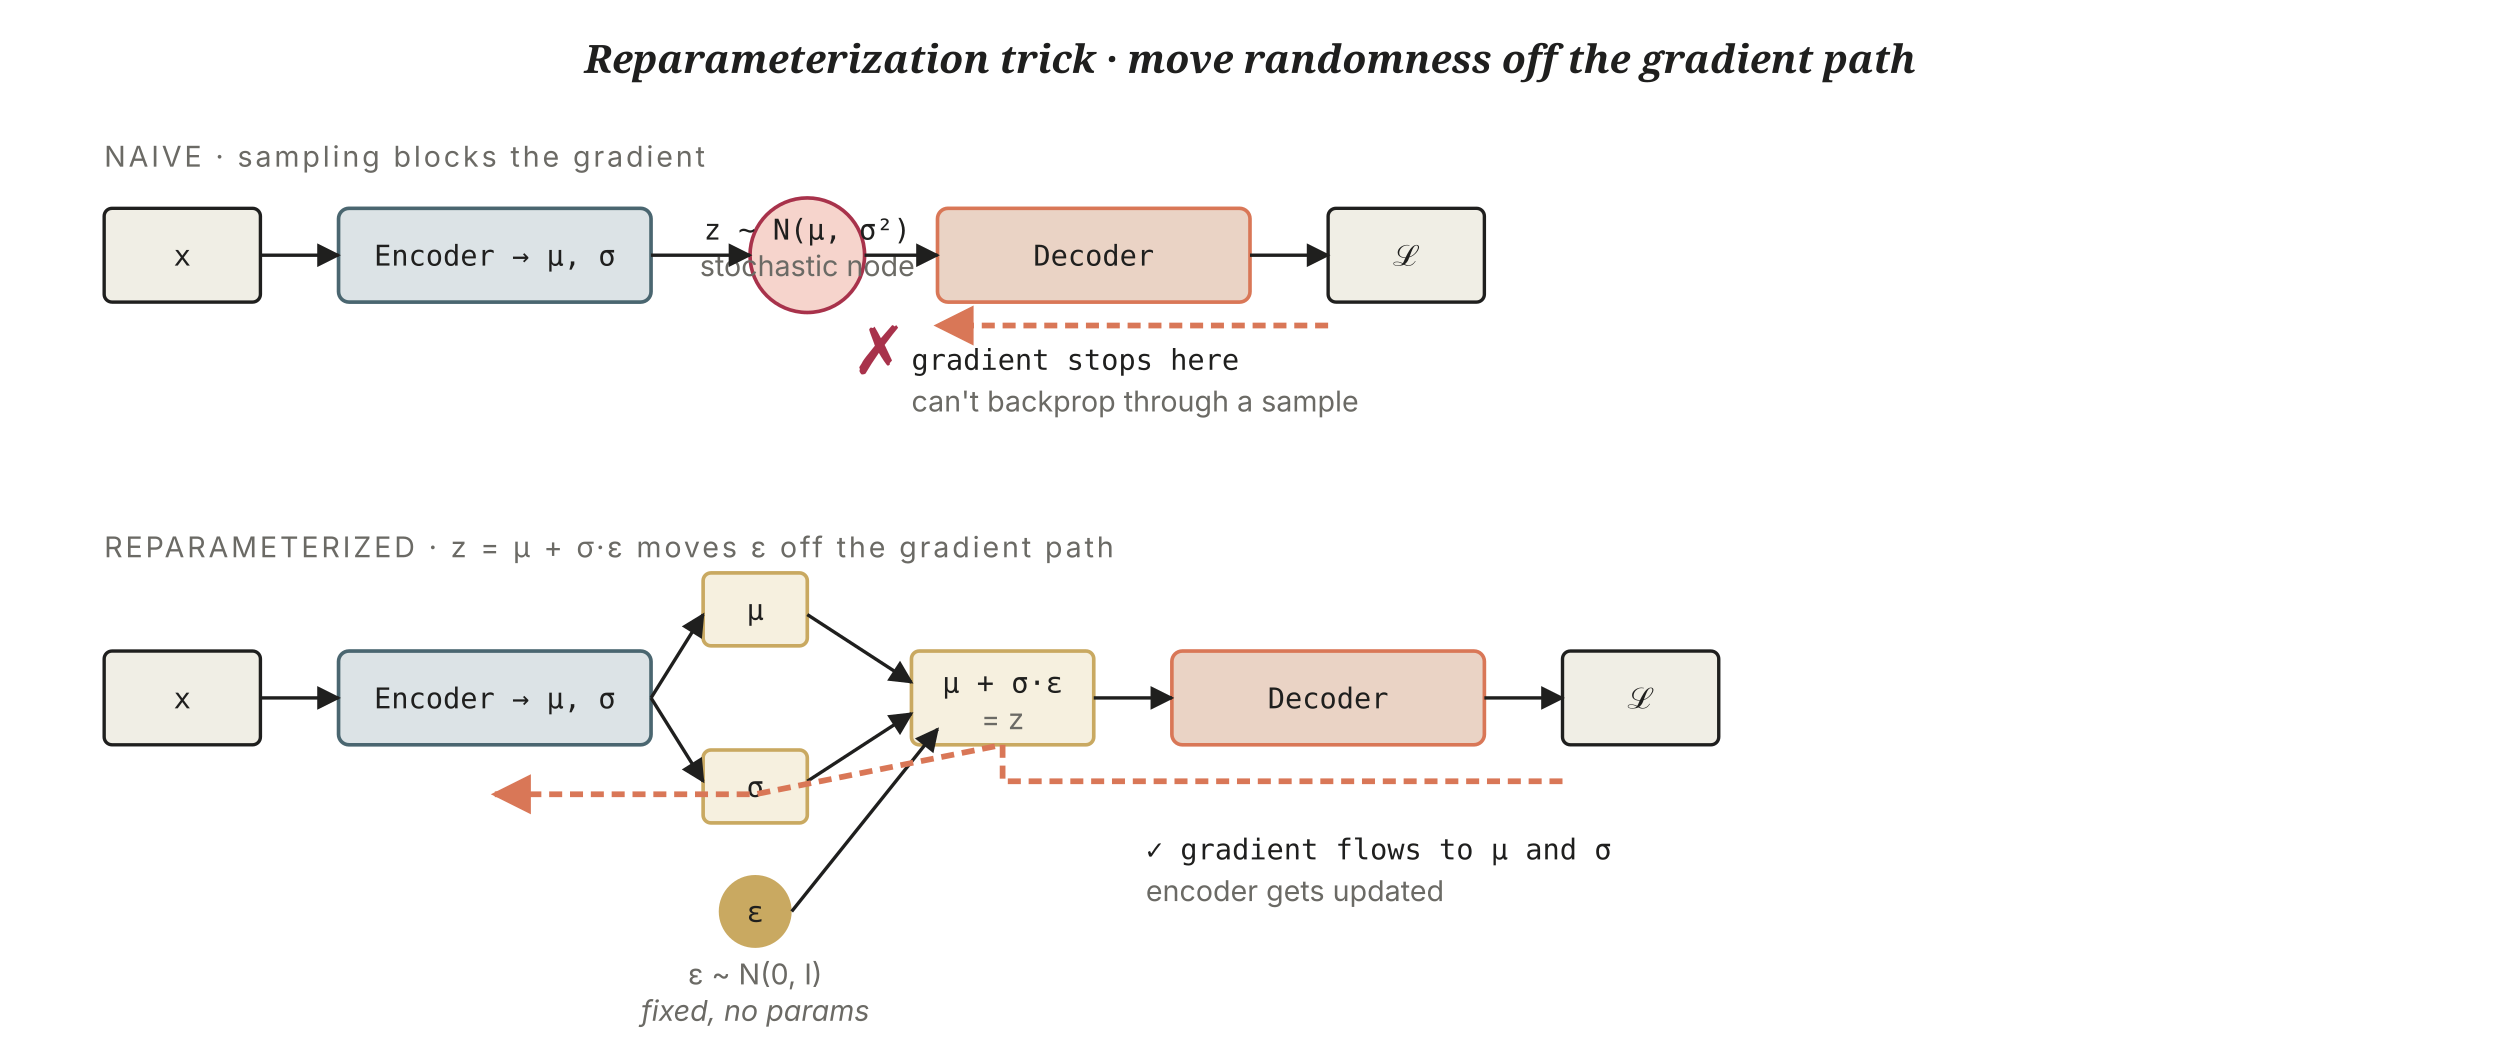
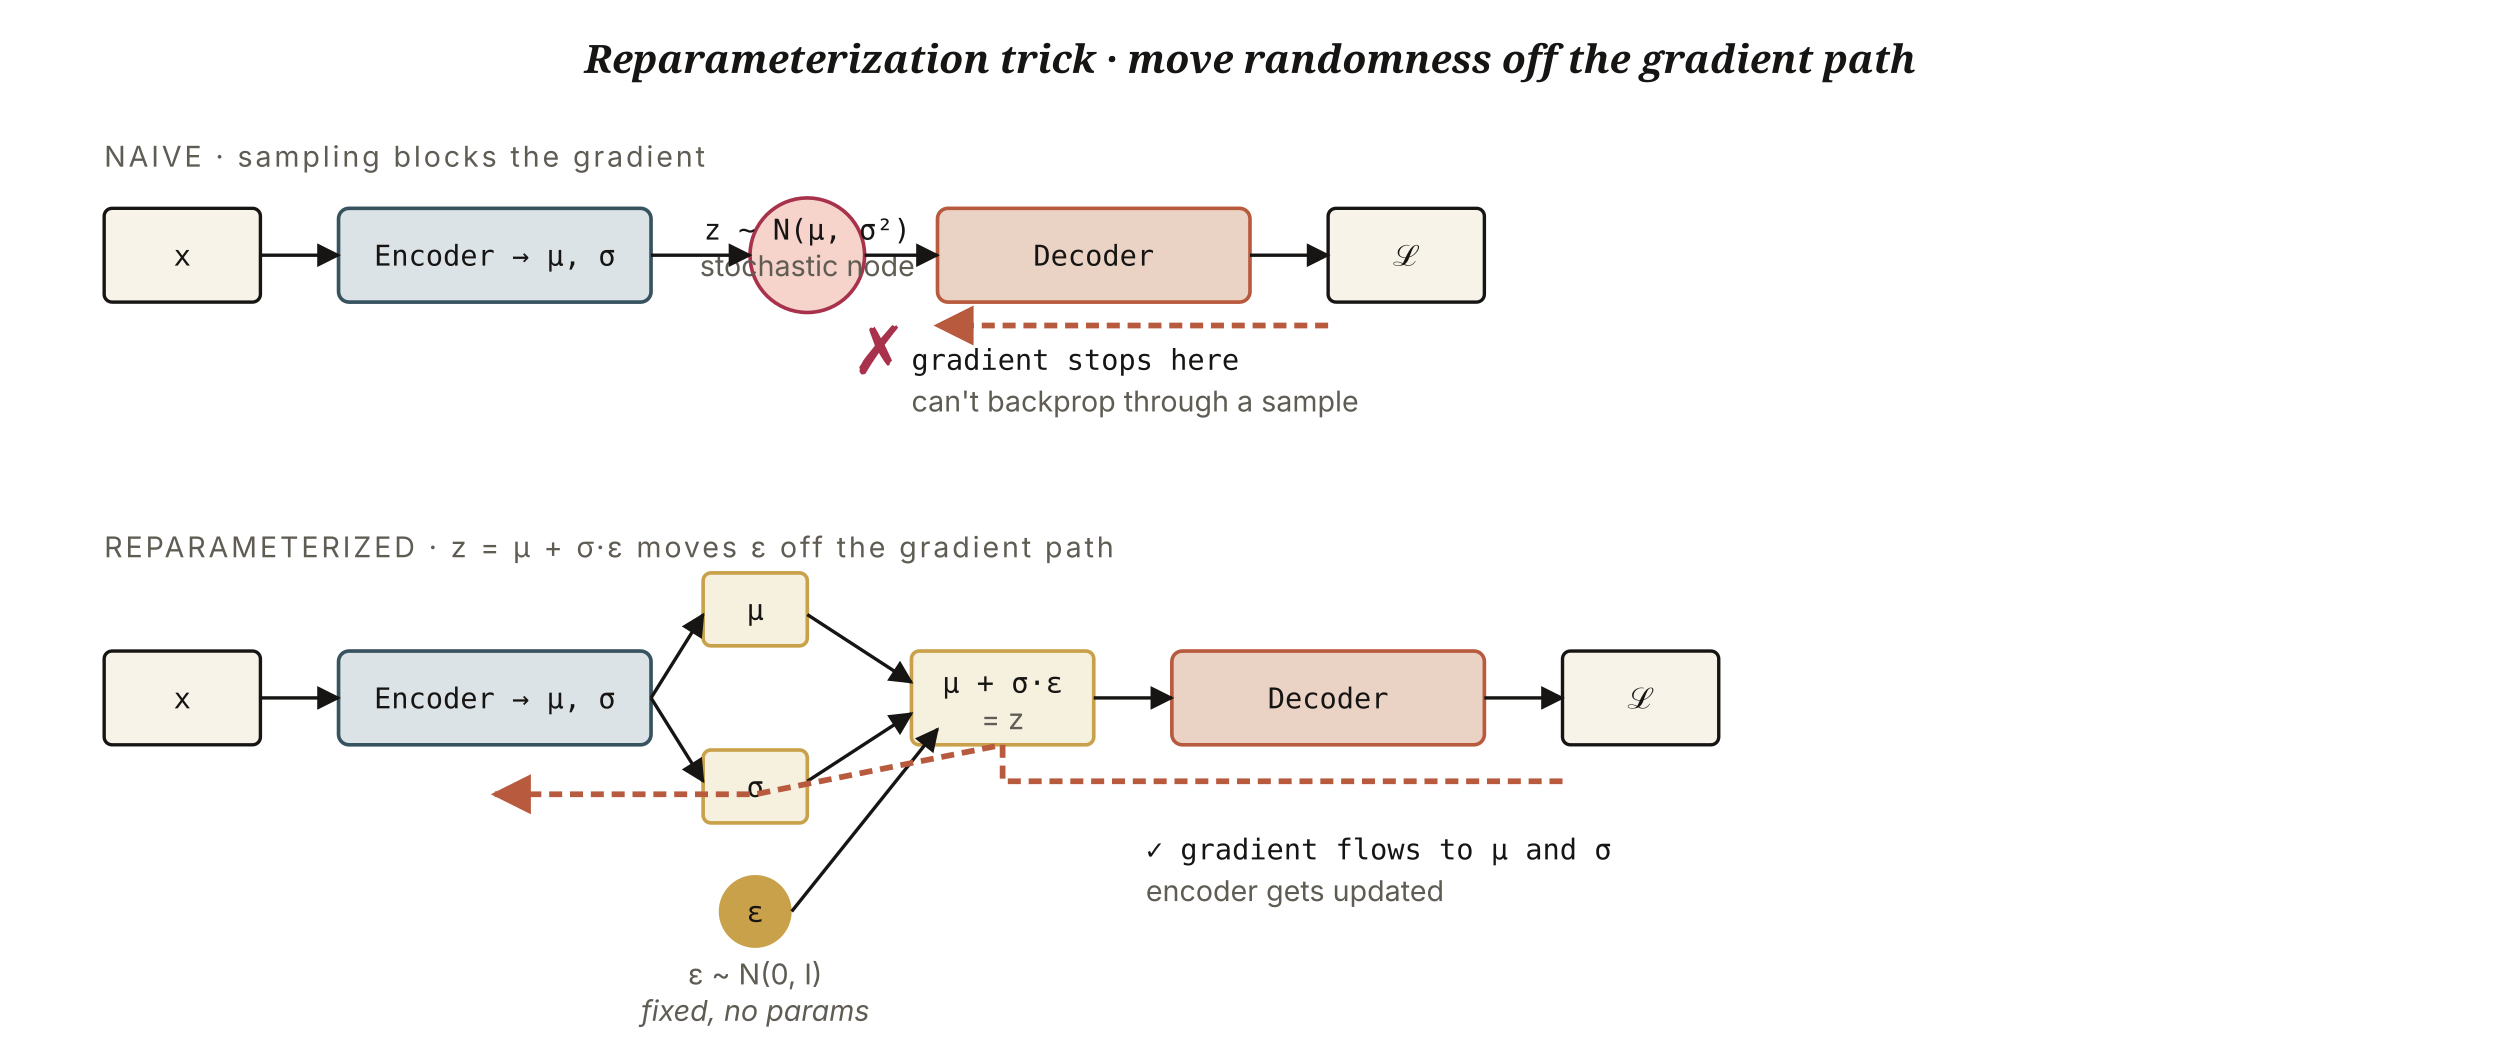
- <svg xmlns="http://www.w3.org/2000/svg" viewBox="0 0 960 400" font-family="Fraunces, Georgia, serif">
+ <svg xmlns="http://www.w3.org/2000/svg" viewBox="0 0 960 400" font-family="EB Garamond, Georgia, serif">
  <defs>
    <style>
-       .box     { fill:#F0EEE5; stroke:#1F1F1E; stroke-width:1.3; rx:3; ry:3; }
-       .enc     { fill:#DCE3E6; stroke:#4A6670; stroke-width:1.4; rx:4; ry:4; }
-       .dec     { fill:#EAD3C5; stroke:#D97757; stroke-width:1.4; rx:4; ry:4; }
+       .box     { fill:#F7F3E9; stroke:#161513; stroke-width:1.3; rx:3; ry:3; }
+       .enc     { fill:#DCE3E6; stroke:#37535F; stroke-width:1.4; rx:4; ry:4; }
+       .dec     { fill:#EAD3C5; stroke:#B85A3E; stroke-width:1.4; rx:4; ry:4; }
      .stoch   { fill:#F6D4CC; stroke:#A8324B; stroke-width:1.4; }
-       .det     { fill:#F6F0DF; stroke:#C9A961; stroke-width:1.4; rx:3; ry:3; }
-       .noise   { fill:#C9A961; }
-       .ink     { stroke:#1F1F1E; fill:none; stroke-width:1.3; }
-       .grad    { stroke:#D97757; fill:none; stroke-width:2.2; stroke-dasharray:5 3; }
+       .det     { fill:#F6F0DF; stroke:#C9A14A; stroke-width:1.4; rx:3; ry:3; }
+       .noise   { fill:#C9A14A; }
+       .ink     { stroke:#161513; fill:none; stroke-width:1.3; }
+       .grad    { stroke:#B85A3E; fill:none; stroke-width:2.2; stroke-dasharray:5 3; }
      .xmark   { fill:#A8324B; font-size:26px; font-weight:700; }
-       .mono    { font-family:'JetBrains Mono', monospace; font-size:11px; fill:#1F1F1E; }
-       .mut     { fill:#6B6A65; font-size:11px; font-family:Inter, sans-serif; }
-       .ttl     { fill:#1F1F1E; font-size:15px; font-weight:600; font-style:italic; }
-       .tag     { fill:#6B6A65; font-size:11px; letter-spacing:0.1em; text-transform:uppercase; font-family:Inter, sans-serif; }
+       .mono    { font-family:'JetBrains Mono', monospace; font-size:11px; fill:#161513; }
+       .mut     { fill:#5F5C54; font-size:11px; font-family:Inter, sans-serif; }
+       .ttl     { fill:#161513; font-size:15px; font-weight:600; font-style:italic; }
+       .tag     { fill:#5F5C54; font-size:11px; letter-spacing:0.1em; text-transform:uppercase; font-family:Inter, sans-serif; }
    </style>
    <marker id="rp-a" viewBox="0 0 10 10" refX="9" refY="5" markerWidth="7" markerHeight="7" orient="auto">
-       <path d="M0,0 L10,5 L0,10 z" fill="#1F1F1E" />
+       <path d="M0,0 L10,5 L0,10 z" fill="#161513" />
    </marker>
    <marker id="rp-g" viewBox="0 0 10 10" refX="9" refY="5" markerWidth="7" markerHeight="7" orient="auto">
-       <path d="M0,0 L10,5 L0,10 z" fill="#D97757" />
+       <path d="M0,0 L10,5 L0,10 z" fill="#B85A3E" />
    </marker>
  </defs>
  <text x="480" y="28" text-anchor="middle" class="ttl">Reparameterization trick · move randomness off the gradient path</text>
  <g transform="translate(40, 70)">
    <text x="0" y="-6" class="tag" fill="#A8324B">NAIVE · sampling blocks the gradient</text>
    <rect class="box" x="0" y="10" width="60" height="36" />
    <text x="30" y="32" text-anchor="middle" class="mono">x</text>
    <rect class="enc" x="90" y="10" width="120" height="36" />
-     <text x="150" y="32" text-anchor="middle" class="mono" fill="#4A6670">Encoder → μ, σ</text>
+     <text x="150" y="32" text-anchor="middle" class="mono" fill="#37535F">Encoder → μ, σ</text>
    <circle class="stoch" cx="270" cy="28" r="22" />
    <text x="270" y="22" text-anchor="middle" class="mono" fill="#A8324B">z ~ N(μ, σ²)</text>
    <text x="270" y="36" text-anchor="middle" class="mut" fill="#A8324B" font-size="9">stochastic node</text>
    <rect class="dec" x="320" y="10" width="120" height="36" />
-     <text x="380" y="32" text-anchor="middle" class="mono" fill="#D97757">Decoder</text>
+     <text x="380" y="32" text-anchor="middle" class="mono" fill="#B85A3E">Decoder</text>
    <rect class="box" x="470" y="10" width="60" height="36" />
    <text x="500" y="32" text-anchor="middle" class="mono">ℒ</text>
    <g class="ink" marker-end="url(#rp-a)">
      <line x1="60" y1="28" x2="90" y2="28" />
      <line x1="210" y1="28" x2="248" y2="28" />
      <line x1="292" y1="28" x2="320" y2="28" />
      <line x1="440" y1="28" x2="470" y2="28" />
    </g>
    <path class="grad" d="M 470 55 L 440 55 L 320 55" marker-end="url(#rp-g)" />
    <text x="290" y="72" class="xmark">✗</text>
    <text x="310" y="72" class="mono" fill="#A8324B">gradient stops here</text>
    <text x="310" y="88" class="mut" fill="#A8324B">can't backprop through a sample</text>
  </g>
  <g transform="translate(40, 220)">
-     <text x="0" y="-6" class="tag" fill="#7B9E89">REPARAMETERIZED · z = μ + σ·ε moves ε off the gradient path</text>
+     <text x="0" y="-6" class="tag" fill="#5F8573">REPARAMETERIZED · z = μ + σ·ε moves ε off the gradient path</text>
    <rect class="box" x="0" y="30" width="60" height="36" />
    <text x="30" y="52" text-anchor="middle" class="mono">x</text>
    <rect class="enc" x="90" y="30" width="120" height="36" />
-     <text x="150" y="52" text-anchor="middle" class="mono" fill="#4A6670">Encoder → μ, σ</text>
+     <text x="150" y="52" text-anchor="middle" class="mono" fill="#37535F">Encoder → μ, σ</text>
    <rect class="det" x="230" y="0" width="40" height="28" />
-     <text x="250" y="18" text-anchor="middle" class="mono" fill="#C9A961">μ</text>
+     <text x="250" y="18" text-anchor="middle" class="mono" fill="#C9A14A">μ</text>
    <rect class="det" x="230" y="68" width="40" height="28" />
-     <text x="250" y="86" text-anchor="middle" class="mono" fill="#C9A961">σ</text>
+     <text x="250" y="86" text-anchor="middle" class="mono" fill="#C9A14A">σ</text>
    <circle class="noise" cx="250" cy="130" r="14" />
-     <text x="250" y="134" text-anchor="middle" class="mono" fill="#F0EEE5">ε</text>
-     <text x="250" y="158" text-anchor="middle" class="mut" fill="#C9A961">ε ~ N(0, I)</text>
-     <text x="250" y="172" text-anchor="middle" class="mut" fill="#C9A961" font-style="italic">fixed, no params</text>
+     <text x="250" y="134" text-anchor="middle" class="mono" fill="#F7F3E9">ε</text>
+     <text x="250" y="158" text-anchor="middle" class="mut" fill="#C9A14A">ε ~ N(0, I)</text>
+     <text x="250" y="172" text-anchor="middle" class="mut" fill="#C9A14A" font-style="italic">fixed, no params</text>
    <rect class="det" x="310" y="30" width="70" height="36" />
-     <text x="345" y="46" text-anchor="middle" class="mono" fill="#C9A961">μ + σ·ε</text>
-     <text x="345" y="60" text-anchor="middle" class="mut" fill="#C9A961">= z</text>
+     <text x="345" y="46" text-anchor="middle" class="mono" fill="#C9A14A">μ + σ·ε</text>
+     <text x="345" y="60" text-anchor="middle" class="mut" fill="#C9A14A">= z</text>
    <rect class="dec" x="410" y="30" width="120" height="36" />
-     <text x="470" y="52" text-anchor="middle" class="mono" fill="#D97757">Decoder</text>
+     <text x="470" y="52" text-anchor="middle" class="mono" fill="#B85A3E">Decoder</text>
    <rect class="box" x="560" y="30" width="60" height="36" />
    <text x="590" y="52" text-anchor="middle" class="mono">ℒ</text>
    <g class="ink" marker-end="url(#rp-a)">
      <line x1="60" y1="48" x2="90" y2="48" />
      <line x1="210" y1="48" x2="230" y2="16" />
      <line x1="210" y1="48" x2="230" y2="80" />
      <line x1="270" y1="16" x2="310" y2="42" />
      <line x1="270" y1="80" x2="310" y2="54" />
      <line x1="264" y1="130" x2="320" y2="60" />
      <line x1="380" y1="48" x2="410" y2="48" />
      <line x1="530" y1="48" x2="560" y2="48" />
    </g>
    <path class="grad" d="M 560 80 L 410 80 L 345 80 L 345 66 L 250 85 L 210 85 L 150 85" marker-end="url(#rp-g)" />
-     <text x="400" y="110" class="mono" fill="#D97757">✓ gradient flows to μ and σ</text>
-     <text x="400" y="126" class="mut" fill="#D97757">encoder gets updated</text>
+     <text x="400" y="110" class="mono" fill="#B85A3E">✓ gradient flows to μ and σ</text>
+     <text x="400" y="126" class="mut" fill="#B85A3E">encoder gets updated</text>
  </g>
</svg>
